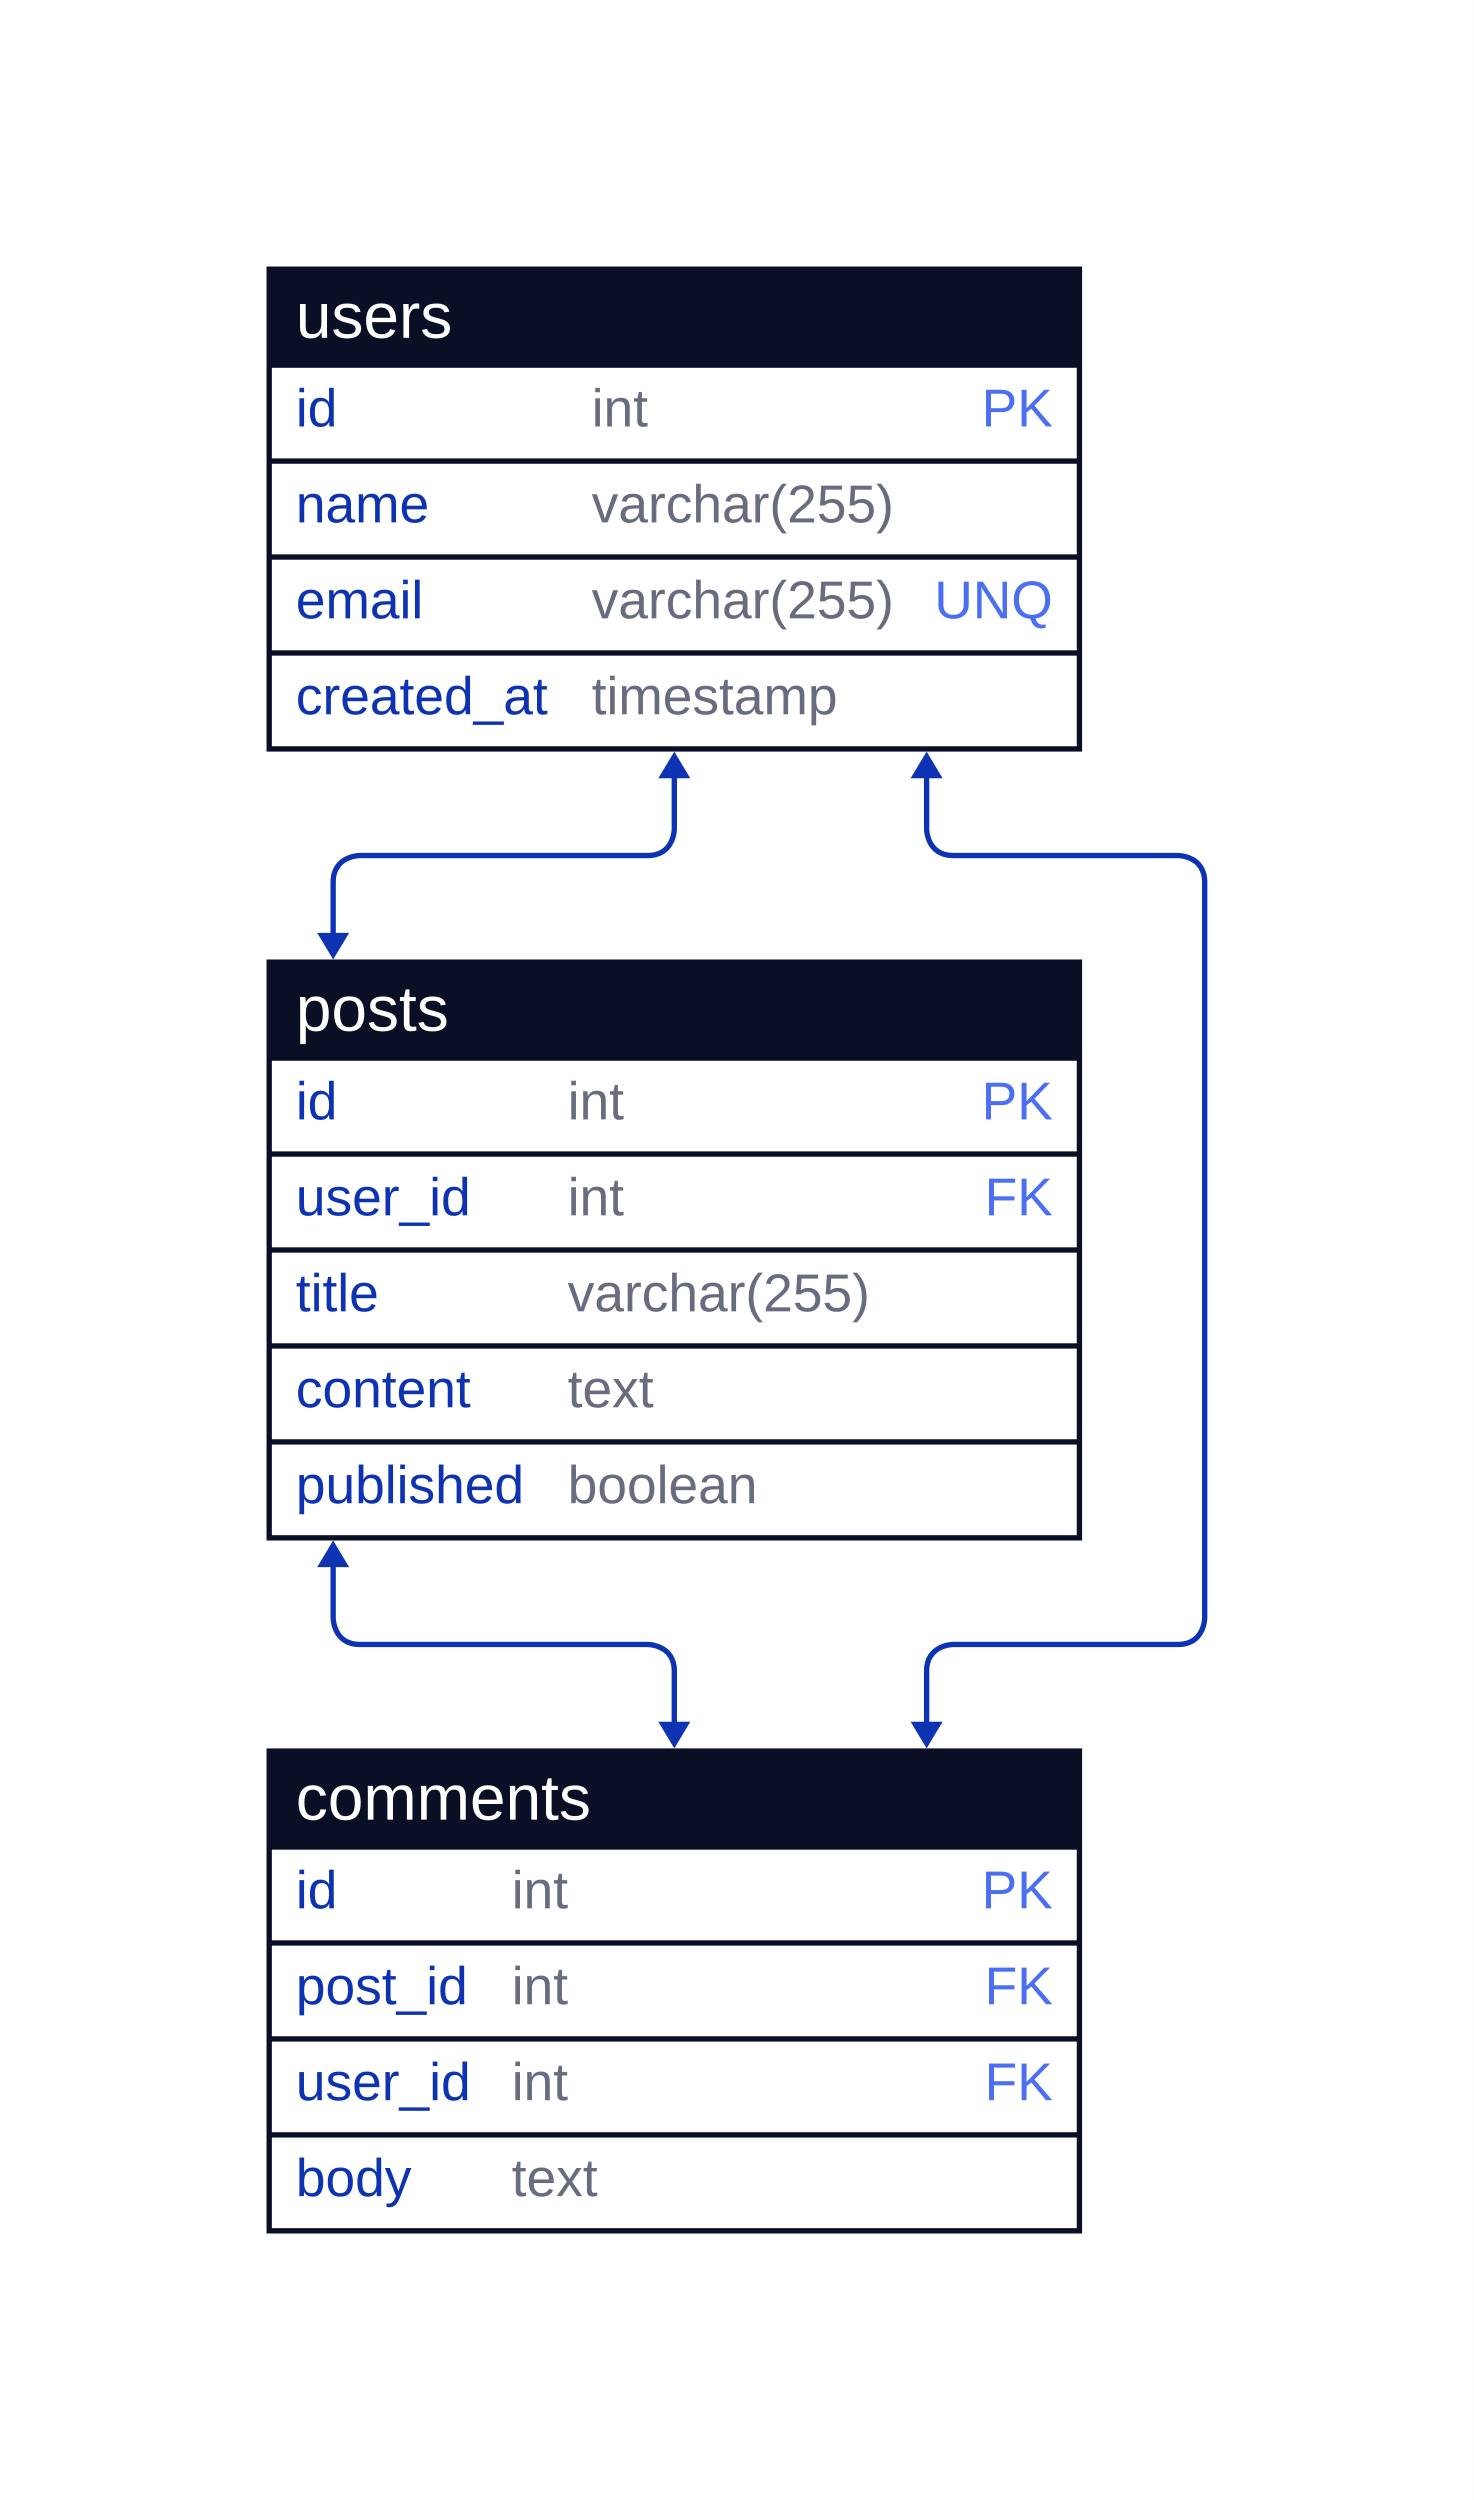
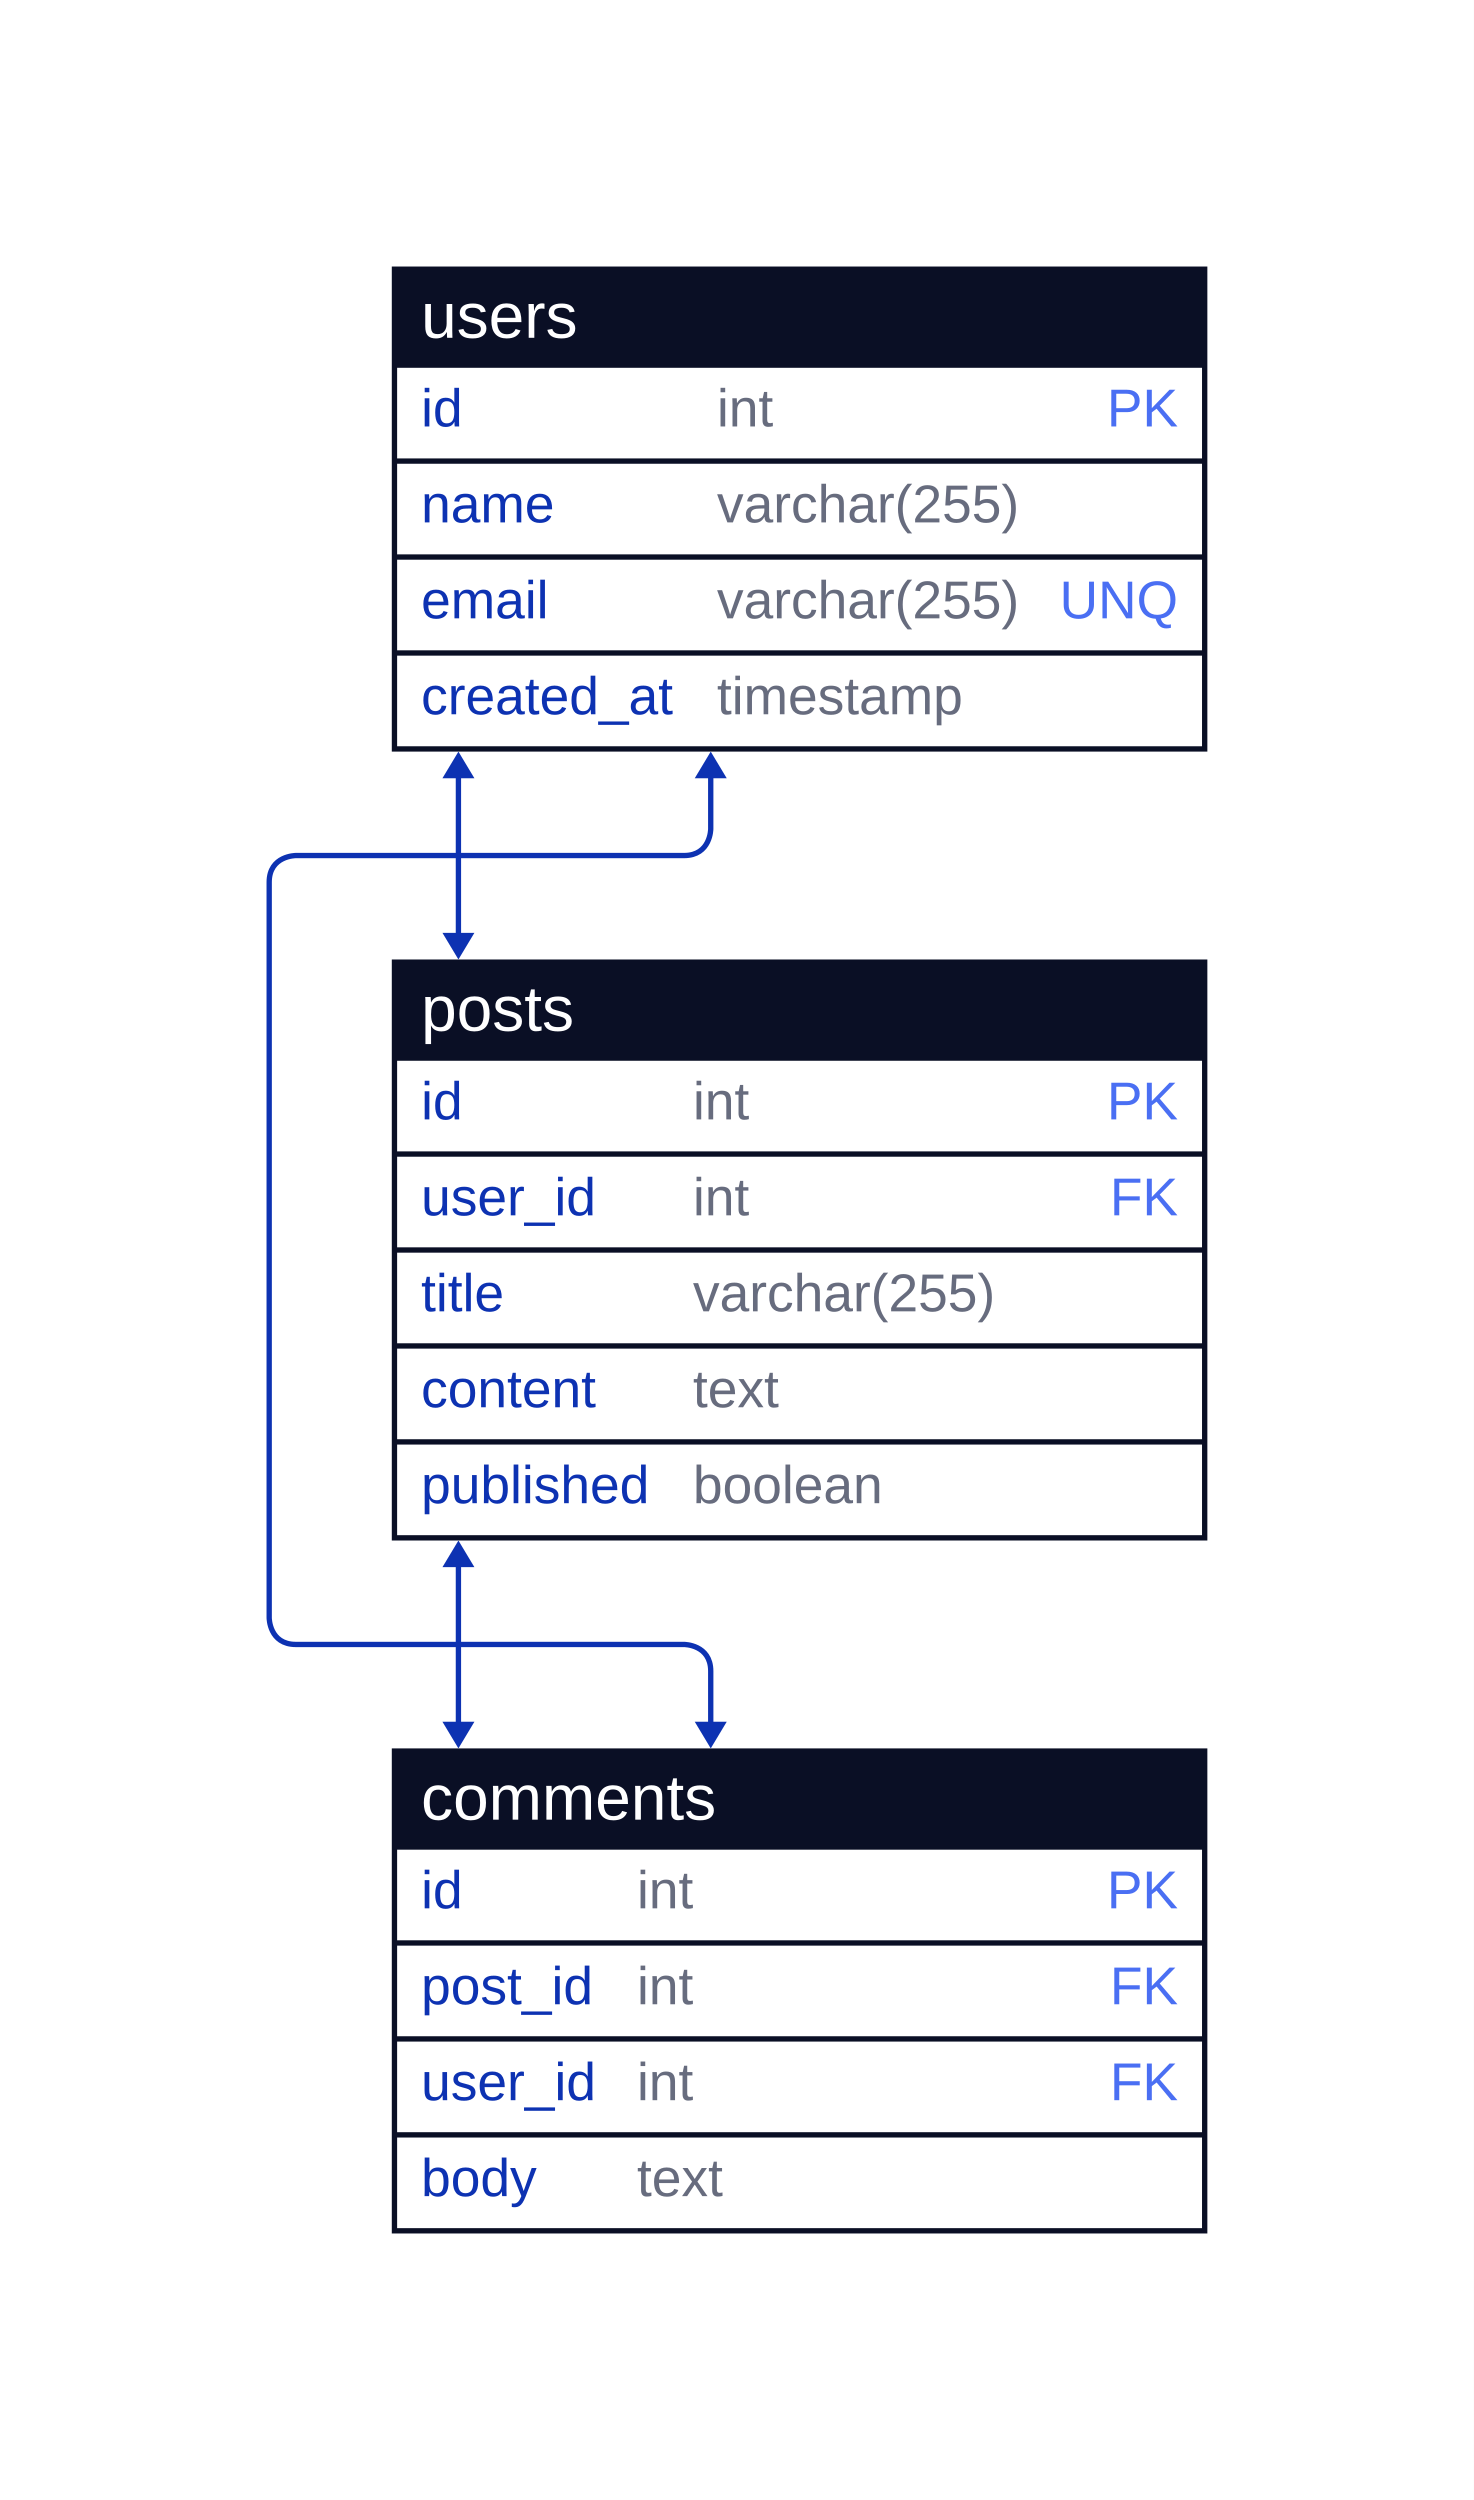
- <svg xmlns="http://www.w3.org/2000/svg" width="553" height="938" viewBox="-101 -101 553 938" data-d2-version="0.2.0" class="d2-1487076318 d2-svg">
+ <svg xmlns="http://www.w3.org/2000/svg" width="553" height="938" viewBox="-148 -101 553 938" data-d2-version="0.2.0" class="d2-1487076318 d2-svg">
  <defs>
-     <mask id="edge-label-mask" maskUnits="userSpaceOnUse" x="-101" y="-101" width="553" height="938">
-       <rect x="-101" y="-101" width="553" height="938" fill="white" />
+     <mask id="edge-label-mask" maskUnits="userSpaceOnUse" x="-148" y="-101" width="553" height="938">
+       <rect x="-148" y="-101" width="553" height="938" fill="white" />
    </mask>
    <marker id="mk-2090524415" markerWidth="10" markerHeight="12" refX="3" refY="6" viewBox="0 0 10 12" orient="auto" markerUnits="userSpaceOnUse">
      <polygon points="10,0 0,6 10,12" fill="#0D32B2" stroke-width="2" />
    </marker>
    <marker id="mk-161592640" markerWidth="10" markerHeight="12" refX="7" refY="6" viewBox="0 0 10 12" orient="auto" markerUnits="userSpaceOnUse">
      <polygon points="0,0 10,6 0,12" fill="#0D32B2" stroke-width="2" />
    </marker>
  </defs>
-   <rect x="-101" y="-101" width="553" height="938" rx="0" fill="#FFFFFF" stroke-width="0" />
+   <rect x="-148" y="-101" width="553" height="938" rx="0" fill="#FFFFFF" stroke-width="0" />
  <g id="base-layer">
    <rect x="0" y="0" width="304" height="180" fill="#FFFFFF" stroke="#0A0F25" stroke-width="2" />
    <rect x="0" y="0" width="304" height="36" fill="#0A0F25" />
    <line x1="0" y1="36" x2="304" y2="36" stroke="#0A0F25" stroke-width="2" />
    <line x1="0" y1="72" x2="304" y2="72" stroke="#0A0F25" stroke-width="2" />
    <line x1="0" y1="108" x2="304" y2="108" stroke="#0A0F25" stroke-width="2" />
    <line x1="0" y1="144" x2="304" y2="144" stroke="#0A0F25" stroke-width="2" />
    <rect x="0" y="260" width="304" height="216" fill="#FFFFFF" stroke="#0A0F25" stroke-width="2" />
    <rect x="0" y="260" width="304" height="36" fill="#0A0F25" />
    <line x1="0" y1="296" x2="304" y2="296" stroke="#0A0F25" stroke-width="2" />
    <line x1="0" y1="332" x2="304" y2="332" stroke="#0A0F25" stroke-width="2" />
    <line x1="0" y1="368" x2="304" y2="368" stroke="#0A0F25" stroke-width="2" />
    <line x1="0" y1="404" x2="304" y2="404" stroke="#0A0F25" stroke-width="2" />
    <line x1="0" y1="440" x2="304" y2="440" stroke="#0A0F25" stroke-width="2" />
    <rect x="0" y="556" width="304" height="180" fill="#FFFFFF" stroke="#0A0F25" stroke-width="2" />
    <rect x="0" y="556" width="304" height="36" fill="#0A0F25" />
    <line x1="0" y1="592" x2="304" y2="592" stroke="#0A0F25" stroke-width="2" />
    <line x1="0" y1="628" x2="304" y2="628" stroke="#0A0F25" stroke-width="2" />
    <line x1="0" y1="664" x2="304" y2="664" stroke="#0A0F25" stroke-width="2" />
    <line x1="0" y1="700" x2="304" y2="700" stroke="#0A0F25" stroke-width="2" />
-     <path d="M 152 184 L 152 210 S 152 220 142 220 L 34 220 S 24 220 24 230 L 24 256" fill="none" stroke="#0D32B2" stroke-width="2" marker-start="url(#mk-2090524415)" marker-end="url(#mk-161592640)" mask="url(#edge-label-mask)" />
-     <path d="M 24 480 L 24 506 S 24 516 34 516 L 142 516 S 152 516 152 526 L 152 552" fill="none" stroke="#0D32B2" stroke-width="2" marker-start="url(#mk-2090524415)" marker-end="url(#mk-161592640)" mask="url(#edge-label-mask)" />
-     <path d="M 246.667 184 L 246.667 210 S 246.667 220 256.667 220 L 341 220 S 351 220 351 230 L 351 506 S 351 516 341 516 L 256.667 516 S 246.667 516 246.667 526 L 246.667 552" fill="none" stroke="#0D32B2" stroke-width="2" marker-start="url(#mk-2090524415)" marker-end="url(#mk-161592640)" mask="url(#edge-label-mask)" />
+     <path d="M 24 184 L 24 256" fill="none" stroke="#0D32B2" stroke-width="2" marker-start="url(#mk-2090524415)" marker-end="url(#mk-161592640)" mask="url(#edge-label-mask)" />
+     <path d="M 24 480 L 24 552" fill="none" stroke="#0D32B2" stroke-width="2" marker-start="url(#mk-2090524415)" marker-end="url(#mk-161592640)" mask="url(#edge-label-mask)" />
+     <path d="M 118.667 184 L 118.667 210 S 118.667 220 108.667 220 L -37 220 S -47 220 -47 230 L -47 506 S -47 516 -37 516 L 108.667 516 S 118.667 516 118.667 526 L 118.667 552" fill="none" stroke="#0D32B2" stroke-width="2" marker-start="url(#mk-2090524415)" marker-end="url(#mk-161592640)" mask="url(#edge-label-mask)" />
    <text x="10" y="25.75" text-anchor="start" font-family="Arial, sans-serif" font-size="24" fill="#FFFFFF">users</text>
    <text x="10" y="59" text-anchor="start" font-family="Arial, sans-serif" font-size="20" fill="#0D32B2">id</text>
    <text x="121" y="59" text-anchor="start" font-family="Arial, sans-serif" font-size="20" fill="#676C7E">int</text>
    <text x="294" y="59" text-anchor="end" font-family="Arial, sans-serif" font-size="20" fill="#4A6FF3">PK</text>
    <text x="10" y="95" text-anchor="start" font-family="Arial, sans-serif" font-size="20" fill="#0D32B2">name</text>
    <text x="121" y="95" text-anchor="start" font-family="Arial, sans-serif" font-size="20" fill="#676C7E">varchar(255)</text>
    <text x="10" y="131" text-anchor="start" font-family="Arial, sans-serif" font-size="20" fill="#0D32B2">email</text>
    <text x="121" y="131" text-anchor="start" font-family="Arial, sans-serif" font-size="20" fill="#676C7E">varchar(255)</text>
    <text x="294" y="131" text-anchor="end" font-family="Arial, sans-serif" font-size="20" fill="#4A6FF3">UNQ</text>
    <text x="10" y="167" text-anchor="start" font-family="Arial, sans-serif" font-size="20" fill="#0D32B2">created_at</text>
    <text x="121" y="167" text-anchor="start" font-family="Arial, sans-serif" font-size="20" fill="#676C7E">timestamp</text>
    <text x="10" y="285.75" text-anchor="start" font-family="Arial, sans-serif" font-size="24" fill="#FFFFFF">posts</text>
    <text x="10" y="319" text-anchor="start" font-family="Arial, sans-serif" font-size="20" fill="#0D32B2">id</text>
    <text x="112" y="319" text-anchor="start" font-family="Arial, sans-serif" font-size="20" fill="#676C7E">int</text>
    <text x="294" y="319" text-anchor="end" font-family="Arial, sans-serif" font-size="20" fill="#4A6FF3">PK</text>
    <text x="10" y="355" text-anchor="start" font-family="Arial, sans-serif" font-size="20" fill="#0D32B2">user_id</text>
    <text x="112" y="355" text-anchor="start" font-family="Arial, sans-serif" font-size="20" fill="#676C7E">int</text>
    <text x="294" y="355" text-anchor="end" font-family="Arial, sans-serif" font-size="20" fill="#4A6FF3">FK</text>
    <text x="10" y="391" text-anchor="start" font-family="Arial, sans-serif" font-size="20" fill="#0D32B2">title</text>
    <text x="112" y="391" text-anchor="start" font-family="Arial, sans-serif" font-size="20" fill="#676C7E">varchar(255)</text>
    <text x="10" y="427" text-anchor="start" font-family="Arial, sans-serif" font-size="20" fill="#0D32B2">content</text>
    <text x="112" y="427" text-anchor="start" font-family="Arial, sans-serif" font-size="20" fill="#676C7E">text</text>
    <text x="10" y="463" text-anchor="start" font-family="Arial, sans-serif" font-size="20" fill="#0D32B2">published</text>
    <text x="112" y="463" text-anchor="start" font-family="Arial, sans-serif" font-size="20" fill="#676C7E">boolean</text>
    <text x="10" y="581.75" text-anchor="start" font-family="Arial, sans-serif" font-size="24" fill="#FFFFFF">comments</text>
    <text x="10" y="615" text-anchor="start" font-family="Arial, sans-serif" font-size="20" fill="#0D32B2">id</text>
    <text x="91" y="615" text-anchor="start" font-family="Arial, sans-serif" font-size="20" fill="#676C7E">int</text>
    <text x="294" y="615" text-anchor="end" font-family="Arial, sans-serif" font-size="20" fill="#4A6FF3">PK</text>
    <text x="10" y="651" text-anchor="start" font-family="Arial, sans-serif" font-size="20" fill="#0D32B2">post_id</text>
    <text x="91" y="651" text-anchor="start" font-family="Arial, sans-serif" font-size="20" fill="#676C7E">int</text>
    <text x="294" y="651" text-anchor="end" font-family="Arial, sans-serif" font-size="20" fill="#4A6FF3">FK</text>
    <text x="10" y="687" text-anchor="start" font-family="Arial, sans-serif" font-size="20" fill="#0D32B2">user_id</text>
    <text x="91" y="687" text-anchor="start" font-family="Arial, sans-serif" font-size="20" fill="#676C7E">int</text>
    <text x="294" y="687" text-anchor="end" font-family="Arial, sans-serif" font-size="20" fill="#4A6FF3">FK</text>
    <text x="10" y="723" text-anchor="start" font-family="Arial, sans-serif" font-size="20" fill="#0D32B2">body</text>
    <text x="91" y="723" text-anchor="start" font-family="Arial, sans-serif" font-size="20" fill="#676C7E">text</text>
  </g>
</svg>
